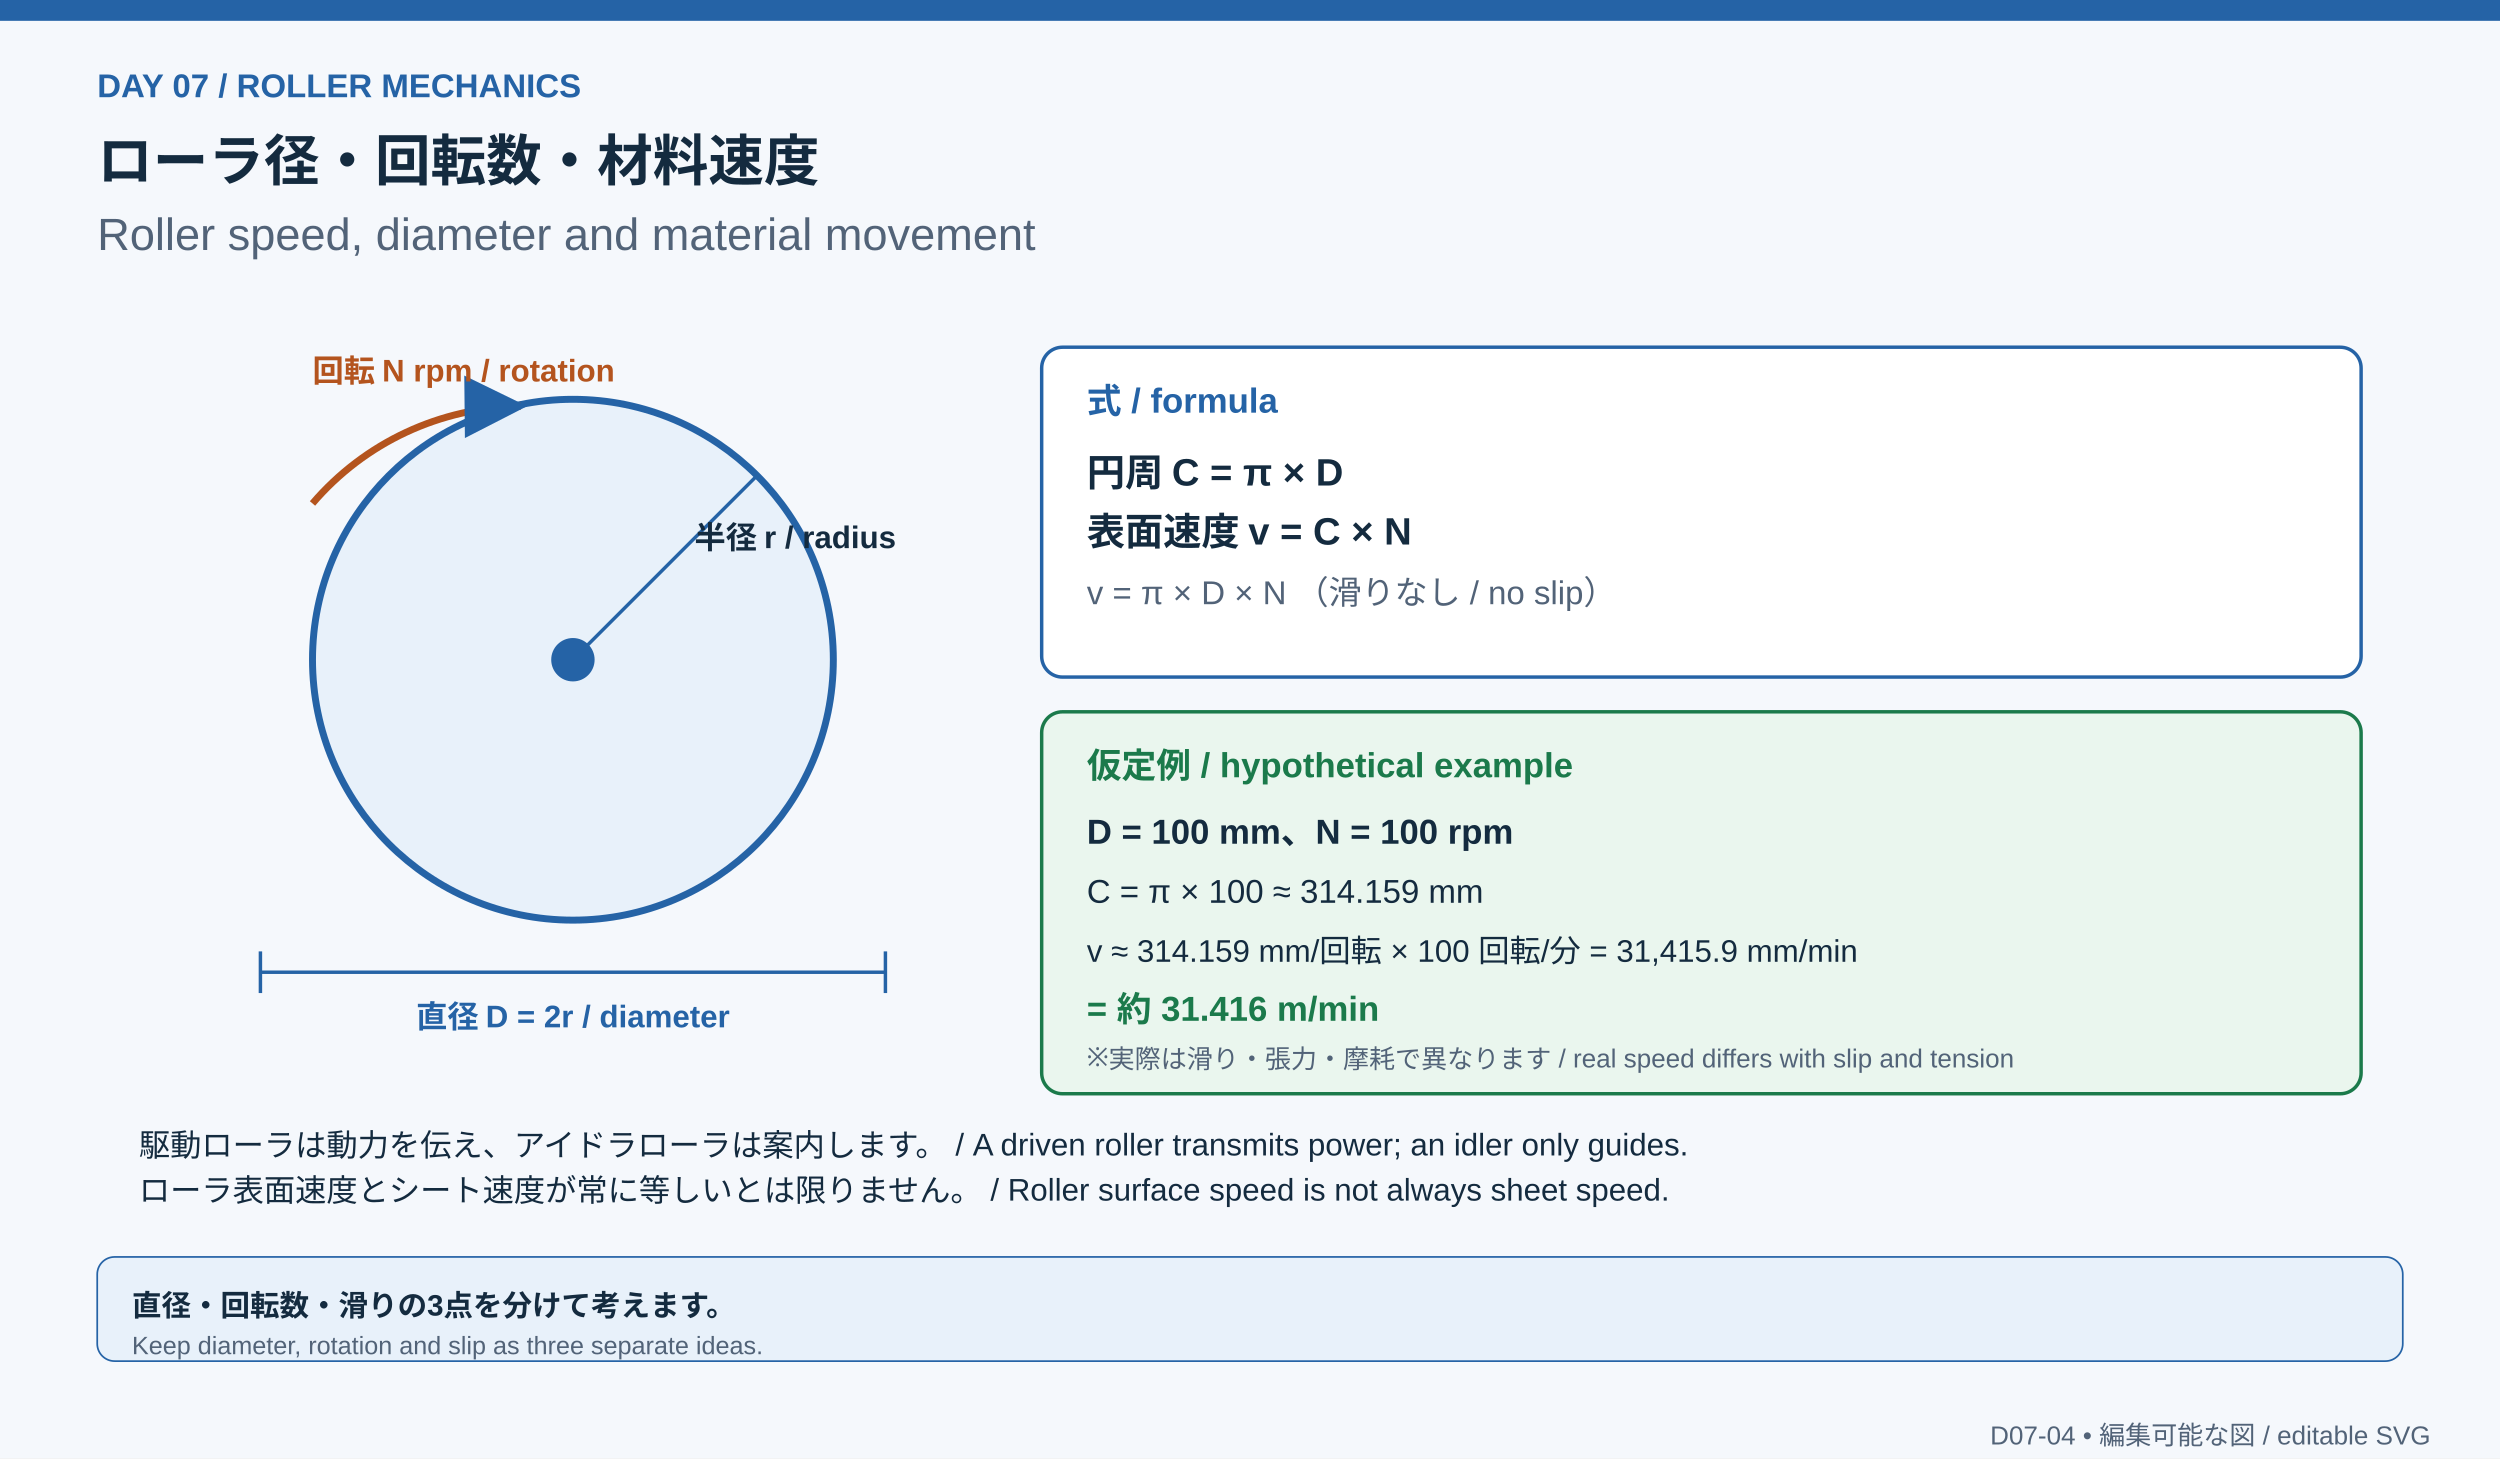
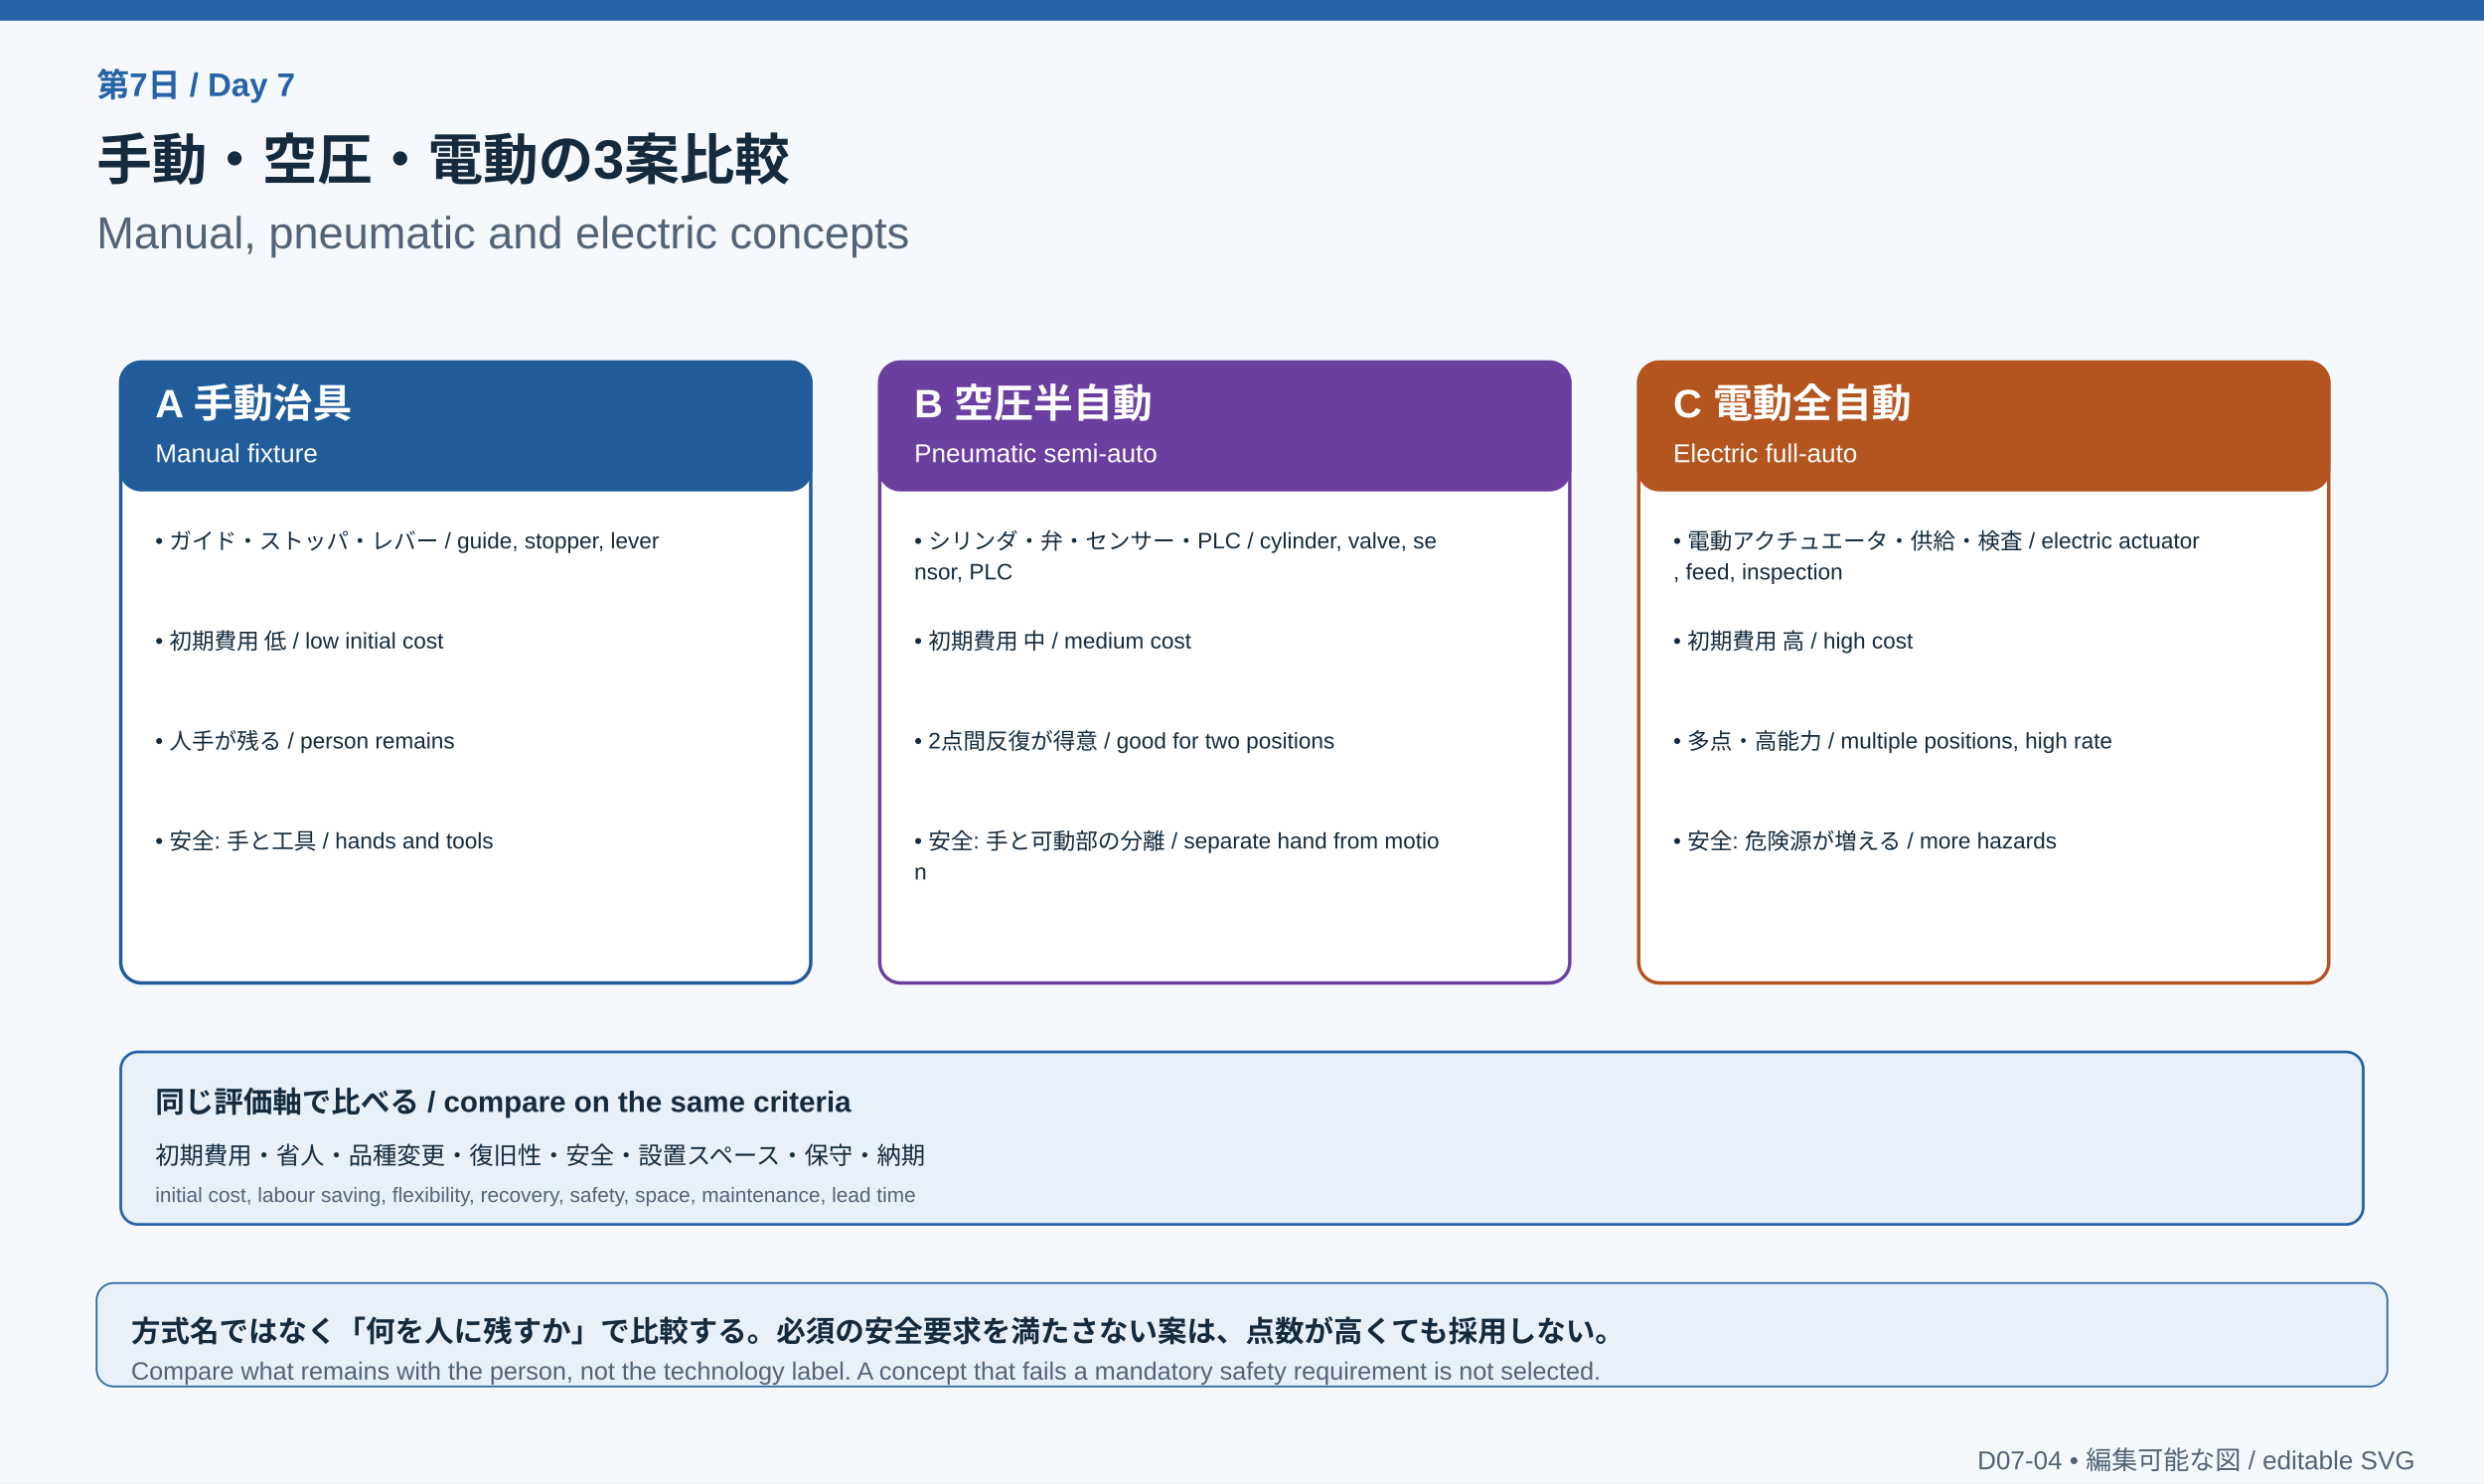
- <svg xmlns="http://www.w3.org/2000/svg" width="1440" height="840" viewBox="0 0 1440 840" role="img" aria-labelledby="title desc">
+ <svg xmlns="http://www.w3.org/2000/svg" width="1440" height="860" viewBox="0 0 1440 860" role="img" aria-labelledby="title desc">
  <defs>
    <marker id="arrow" viewBox="0 0 10 10" refX="9" refY="5" markerWidth="9" markerHeight="9" orient="auto">
      <path d="M0 0 10 5 0 10Z" fill="#2563A6" />
    </marker>
    <marker id="arrow-red" viewBox="0 0 10 10" refX="9" refY="5" markerWidth="9" markerHeight="9" orient="auto">
      <path d="M0 0 10 5 0 10Z" fill="#A32B2B" />
    </marker>
    <marker id="arrow-green" viewBox="0 0 10 10" refX="9" refY="5" markerWidth="9" markerHeight="9" orient="auto">
      <path d="M0 0 10 5 0 10Z" fill="#1B7A4B" />
    </marker>
  </defs>
-   <rect x="0" y="0" width="1440" height="840" fill="#F5F8FC" />
+   <rect x="0" y="0" width="1440" height="860" fill="#F5F8FC" />
  <rect x="0" y="0" width="1440" height="12" fill="#2563A6" />
-   <text x="56.0" y="56.0" font-family="Arial, 'Noto Sans JP', 'Yu Gothic', Meiryo, sans-serif" font-size="19" fill="#2563A6" font-weight="700" text-anchor="start">DAY 07 / ROLLER MECHANICS</text>
-   <text x="56.0" y="104.0" font-family="Arial, 'Noto Sans JP', 'Yu Gothic', Meiryo, sans-serif" font-size="32" fill="#142B3F" font-weight="700" text-anchor="start">ローラ径・回転数・材料速度</text>
-   <text x="56.0" y="144.0" font-family="Arial, 'Noto Sans JP', 'Yu Gothic', Meiryo, sans-serif" font-size="26" fill="#526378" font-weight="400" text-anchor="start">Roller speed, diameter and material movement</text>
-   <circle cx="330.0" cy="380.0" r="150.0" fill="#E8F1FA" stroke="#2563A6" stroke-width="4" />
-   <circle cx="330.0" cy="380.0" r="12.0" fill="#2563A6" stroke="#2563A6" stroke-width="1" />
-   <path d="M330.0 380.0 L436.0 274.0" fill="none" stroke="#2563A6" stroke-width="2" />
-   <text x="400.0" y="316.0" font-family="Arial, 'Noto Sans JP', 'Yu Gothic', Meiryo, sans-serif" font-size="18" fill="#142B3F" font-weight="700" text-anchor="start">半径 r / radius</text>
-   <path d="M150.0 560.0 L510.0 560.0" fill="none" stroke="#2563A6" stroke-width="2" />
-   <path d="M150.0 548.0 L150.0 572.0" fill="none" stroke="#2563A6" stroke-width="2" />
-   <path d="M510.0 548.0 L510.0 572.0" fill="none" stroke="#2563A6" stroke-width="2" />
-   <text x="330.0" y="592.0" font-family="Arial, 'Noto Sans JP', 'Yu Gothic', Meiryo, sans-serif" font-size="18" fill="#2563A6" font-weight="700" text-anchor="middle">直径 D = 2r / diameter</text>
-   <path d="M180 290 A160 160 0 0 1 300 234" fill="none" stroke="#B4541E" stroke-width="4" marker-end="url(#arrow)" />
-   <text x="180.0" y="220.0" font-family="Arial, 'Noto Sans JP', 'Yu Gothic', Meiryo, sans-serif" font-size="18" fill="#B4541E" font-weight="700" text-anchor="start">回転 N rpm / rotation</text>
-   <rect x="600.0" y="200.0" width="760.0" height="190.0" rx="12" fill="#FFFFFF" stroke="#2563A6" stroke-width="2" />
-   <text x="626.0" y="238.0" font-family="Arial, 'Noto Sans JP', 'Yu Gothic', Meiryo, sans-serif" font-size="20" fill="#2563A6" font-weight="700" text-anchor="start">式 / formula</text>
-   <text x="626.0" y="280.0" font-family="Arial, 'Noto Sans JP', 'Yu Gothic', Meiryo, sans-serif" font-size="22" fill="#142B3F" font-weight="700" text-anchor="start">円周 C = π × D</text>
-   <text x="626.0" y="314.0" font-family="Arial, 'Noto Sans JP', 'Yu Gothic', Meiryo, sans-serif" font-size="22" fill="#142B3F" font-weight="700" text-anchor="start">表面速度 v = C × N</text>
-   <text x="626.0" y="348.0" font-family="Arial, 'Noto Sans JP', 'Yu Gothic', Meiryo, sans-serif" font-size="19" fill="#526378" font-weight="400" text-anchor="start">v = π × D × N   （滑りなし / no slip）</text>
-   <rect x="600.0" y="410.0" width="760.0" height="220.0" rx="12" fill="#EAF6EE" stroke="#1B7A4B" stroke-width="2" />
-   <text x="626.0" y="448.0" font-family="Arial, 'Noto Sans JP', 'Yu Gothic', Meiryo, sans-serif" font-size="20" fill="#1B7A4B" font-weight="700" text-anchor="start">仮定例 / hypothetical example</text>
-   <text x="626.0" y="486.0" font-family="Arial, 'Noto Sans JP', 'Yu Gothic', Meiryo, sans-serif" font-size="20" fill="#142B3F" font-weight="700" text-anchor="start">D = 100 mm、N = 100 rpm</text>
-   <text x="626.0" y="520.0" font-family="Arial, 'Noto Sans JP', 'Yu Gothic', Meiryo, sans-serif" font-size="19" fill="#142B3F" font-weight="400" text-anchor="start">C = π × 100 ≈ 314.159 mm</text>
-   <text x="626.0" y="554.0" font-family="Arial, 'Noto Sans JP', 'Yu Gothic', Meiryo, sans-serif" font-size="18" fill="#142B3F" font-weight="400" text-anchor="start">v ≈ 314.159 mm/回転 × 100 回転/分 = 31,415.9 mm/min</text>
-   <text x="626.0" y="588.0" font-family="Arial, 'Noto Sans JP', 'Yu Gothic', Meiryo, sans-serif" font-size="20" fill="#1B7A4B" font-weight="700" text-anchor="start">= 約 31.416 m/min</text>
-   <text x="626.0" y="614.0" font-family="Arial, 'Noto Sans JP', 'Yu Gothic', Meiryo, sans-serif" font-size="15" fill="#526378" font-weight="400" text-anchor="start">※実際は滑り・張力・摩耗で異なります / real speed differs with slip and tension</text>
-   <text x="80.0" y="666.0" font-family="Arial, 'Noto Sans JP', 'Yu Gothic', Meiryo, sans-serif" font-size="18" fill="#142B3F" font-weight="400" text-anchor="start">駆動ローラは動力を伝え、アイドラローラは案内します。 / A driven roller transmits power; an idler only guides.</text>
-   <text x="80.0" y="692.0" font-family="Arial, 'Noto Sans JP', 'Yu Gothic', Meiryo, sans-serif" font-size="18" fill="#142B3F" font-weight="400" text-anchor="start">ローラ表面速度とシート速度が常に等しいとは限りません。 / Roller surface speed is not always sheet speed.</text>
-   <rect x="56.0" y="724.0" width="1328.0" height="60.0" rx="10" fill="#E8F1FA" stroke="#2563A6" stroke-width="1" />
-   <text x="76.0" y="758.0" font-family="Arial, 'Noto Sans JP', 'Yu Gothic', Meiryo, sans-serif" font-size="17.0" fill="#142B3F" font-weight="700" text-anchor="start">直径・回転数・滑りの3点を分けて考えます。</text>
-   <text x="76.0" y="780.0" font-family="Arial, 'Noto Sans JP', 'Yu Gothic', Meiryo, sans-serif" font-size="14.5" fill="#526378" font-weight="400" text-anchor="start">Keep diameter, rotation and slip as three separate ideas.</text>
-   <text x="1400" y="832" font-family="Arial, 'Noto Sans JP', 'Yu Gothic', Meiryo, sans-serif" font-size="15" fill="#526378" text-anchor="end">D07-04 • 編集可能な図 / editable SVG</text>
+   <text x="56.0" y="56.0" font-family="Arial, 'Noto Sans JP', 'Yu Gothic', Meiryo, sans-serif" font-size="19" fill="#2563A6" font-weight="700" text-anchor="start">第7日 / Day 7</text>
+   <text x="56.0" y="104.0" font-family="Arial, 'Noto Sans JP', 'Yu Gothic', Meiryo, sans-serif" font-size="32" fill="#142B3F" font-weight="700" text-anchor="start">手動・空圧・電動の3案比較</text>
+   <text x="56.0" y="144.0" font-family="Arial, 'Noto Sans JP', 'Yu Gothic', Meiryo, sans-serif" font-size="26" fill="#526378" font-weight="400" text-anchor="start">Manual, pneumatic and electric concepts</text>
+   <rect x="70.0" y="210.0" width="400.0" height="360.0" rx="12" fill="#FFFFFF" stroke="#1F5C99" stroke-width="2" />
+   <rect x="70.0" y="210.0" width="400.0" height="74.0" rx="12" fill="#1F5C99" stroke="#1F5C99" stroke-width="2" />
+   <text x="90.0" y="242.0" font-family="Arial, 'Noto Sans JP', 'Yu Gothic', Meiryo, sans-serif" font-size="23" fill="white" font-weight="700" text-anchor="start">A 手動治具</text>
+   <text x="90.0" y="268.0" font-family="Arial, 'Noto Sans JP', 'Yu Gothic', Meiryo, sans-serif" font-size="15" fill="white" font-weight="400" text-anchor="start">Manual fixture</text>
+   <text x="90.0" y="318.0" font-family="Arial, 'Noto Sans JP', 'Yu Gothic', Meiryo, sans-serif" font-size="13" fill="#142B3F" font-weight="400" text-anchor="start">• ガイド・ストッパ・レバー / guide, stopper, lever</text>
+   <text x="90.0" y="376.0" font-family="Arial, 'Noto Sans JP', 'Yu Gothic', Meiryo, sans-serif" font-size="13" fill="#142B3F" font-weight="400" text-anchor="start">• 初期費用 低 / low initial cost</text>
+   <text x="90.0" y="434.0" font-family="Arial, 'Noto Sans JP', 'Yu Gothic', Meiryo, sans-serif" font-size="13" fill="#142B3F" font-weight="400" text-anchor="start">• 人手が残る / person remains</text>
+   <text x="90.0" y="492.0" font-family="Arial, 'Noto Sans JP', 'Yu Gothic', Meiryo, sans-serif" font-size="13" fill="#142B3F" font-weight="400" text-anchor="start">• 安全: 手と工具 / hands and tools</text>
+   <rect x="510.0" y="210.0" width="400.0" height="360.0" rx="12" fill="#FFFFFF" stroke="#6B3FA0" stroke-width="2" />
+   <rect x="510.0" y="210.0" width="400.0" height="74.0" rx="12" fill="#6B3FA0" stroke="#6B3FA0" stroke-width="2" />
+   <text x="530.0" y="242.0" font-family="Arial, 'Noto Sans JP', 'Yu Gothic', Meiryo, sans-serif" font-size="23" fill="white" font-weight="700" text-anchor="start">B 空圧半自動</text>
+   <text x="530.0" y="268.0" font-family="Arial, 'Noto Sans JP', 'Yu Gothic', Meiryo, sans-serif" font-size="15" fill="white" font-weight="400" text-anchor="start">Pneumatic semi-auto</text>
+   <text x="530.0" y="318.0" font-family="Arial, 'Noto Sans JP', 'Yu Gothic', Meiryo, sans-serif" font-size="13" fill="#142B3F" font-weight="400" text-anchor="start">• シリンダ・弁・センサー・PLC / cylinder, valve, se</text>
+   <text x="530.0" y="336.0" font-family="Arial, 'Noto Sans JP', 'Yu Gothic', Meiryo, sans-serif" font-size="13" fill="#142B3F" font-weight="400" text-anchor="start">nsor, PLC</text>
+   <text x="530.0" y="376.0" font-family="Arial, 'Noto Sans JP', 'Yu Gothic', Meiryo, sans-serif" font-size="13" fill="#142B3F" font-weight="400" text-anchor="start">• 初期費用 中 / medium cost</text>
+   <text x="530.0" y="434.0" font-family="Arial, 'Noto Sans JP', 'Yu Gothic', Meiryo, sans-serif" font-size="13" fill="#142B3F" font-weight="400" text-anchor="start">• 2点間反復が得意 / good for two positions</text>
+   <text x="530.0" y="492.0" font-family="Arial, 'Noto Sans JP', 'Yu Gothic', Meiryo, sans-serif" font-size="13" fill="#142B3F" font-weight="400" text-anchor="start">• 安全: 手と可動部の分離 / separate hand from motio</text>
+   <text x="530.0" y="510.0" font-family="Arial, 'Noto Sans JP', 'Yu Gothic', Meiryo, sans-serif" font-size="13" fill="#142B3F" font-weight="400" text-anchor="start">n</text>
+   <rect x="950.0" y="210.0" width="400.0" height="360.0" rx="12" fill="#FFFFFF" stroke="#B4541E" stroke-width="2" />
+   <rect x="950.0" y="210.0" width="400.0" height="74.0" rx="12" fill="#B4541E" stroke="#B4541E" stroke-width="2" />
+   <text x="970.0" y="242.0" font-family="Arial, 'Noto Sans JP', 'Yu Gothic', Meiryo, sans-serif" font-size="23" fill="white" font-weight="700" text-anchor="start">C 電動全自動</text>
+   <text x="970.0" y="268.0" font-family="Arial, 'Noto Sans JP', 'Yu Gothic', Meiryo, sans-serif" font-size="15" fill="white" font-weight="400" text-anchor="start">Electric full-auto</text>
+   <text x="970.0" y="318.0" font-family="Arial, 'Noto Sans JP', 'Yu Gothic', Meiryo, sans-serif" font-size="13" fill="#142B3F" font-weight="400" text-anchor="start">• 電動アクチュエータ・供給・検査 / electric actuator</text>
+   <text x="970.0" y="336.0" font-family="Arial, 'Noto Sans JP', 'Yu Gothic', Meiryo, sans-serif" font-size="13" fill="#142B3F" font-weight="400" text-anchor="start">, feed, inspection</text>
+   <text x="970.0" y="376.0" font-family="Arial, 'Noto Sans JP', 'Yu Gothic', Meiryo, sans-serif" font-size="13" fill="#142B3F" font-weight="400" text-anchor="start">• 初期費用 高 / high cost</text>
+   <text x="970.0" y="434.0" font-family="Arial, 'Noto Sans JP', 'Yu Gothic', Meiryo, sans-serif" font-size="13" fill="#142B3F" font-weight="400" text-anchor="start">• 多点・高能力 / multiple positions, high rate</text>
+   <text x="970.0" y="492.0" font-family="Arial, 'Noto Sans JP', 'Yu Gothic', Meiryo, sans-serif" font-size="13" fill="#142B3F" font-weight="400" text-anchor="start">• 安全: 危険源が増える / more hazards</text>
+   <rect x="70.0" y="610.0" width="1300.0" height="100.0" rx="10" fill="#E8F1FA" stroke="#2563A6" stroke-width="1.6" />
+   <text x="90.0" y="645.0" font-family="Arial, 'Noto Sans JP', 'Yu Gothic', Meiryo, sans-serif" font-size="17" fill="#142B3F" font-weight="700" text-anchor="start">同じ評価軸で比べる / compare on the same criteria</text>
+   <text x="90.0" y="675.0" font-family="Arial, 'Noto Sans JP', 'Yu Gothic', Meiryo, sans-serif" font-size="14" fill="#142B3F" font-weight="400" text-anchor="start">初期費用・省人・品種変更・復旧性・安全・設置スペース・保守・納期</text>
+   <text x="90.0" y="697.0" font-family="Arial, 'Noto Sans JP', 'Yu Gothic', Meiryo, sans-serif" font-size="12" fill="#526378" font-weight="400" text-anchor="start">initial cost, labour saving, flexibility, recovery, safety, space, maintenance, lead time</text>
+   <rect x="56.0" y="744.0" width="1328.0" height="60.0" rx="10" fill="#E8F1FA" stroke="#2563A6" stroke-width="1" />
+   <text x="76.0" y="778.0" font-family="Arial, 'Noto Sans JP', 'Yu Gothic', Meiryo, sans-serif" font-size="17.0" fill="#142B3F" font-weight="700" text-anchor="start">方式名ではなく「何を人に残すか」で比較する。必須の安全要求を満たさない案は、点数が高くても採用しない。</text>
+   <text x="76.0" y="800.0" font-family="Arial, 'Noto Sans JP', 'Yu Gothic', Meiryo, sans-serif" font-size="14.5" fill="#526378" font-weight="400" text-anchor="start">Compare what remains with the person, not the technology label. A concept that fails a mandatory safety requirement is not selected.</text>
+   <text x="1400" y="852" font-family="Arial, 'Noto Sans JP', 'Yu Gothic', Meiryo, sans-serif" font-size="15" fill="#526378" text-anchor="end">D07-04 • 編集可能な図 / editable SVG</text>
</svg>
